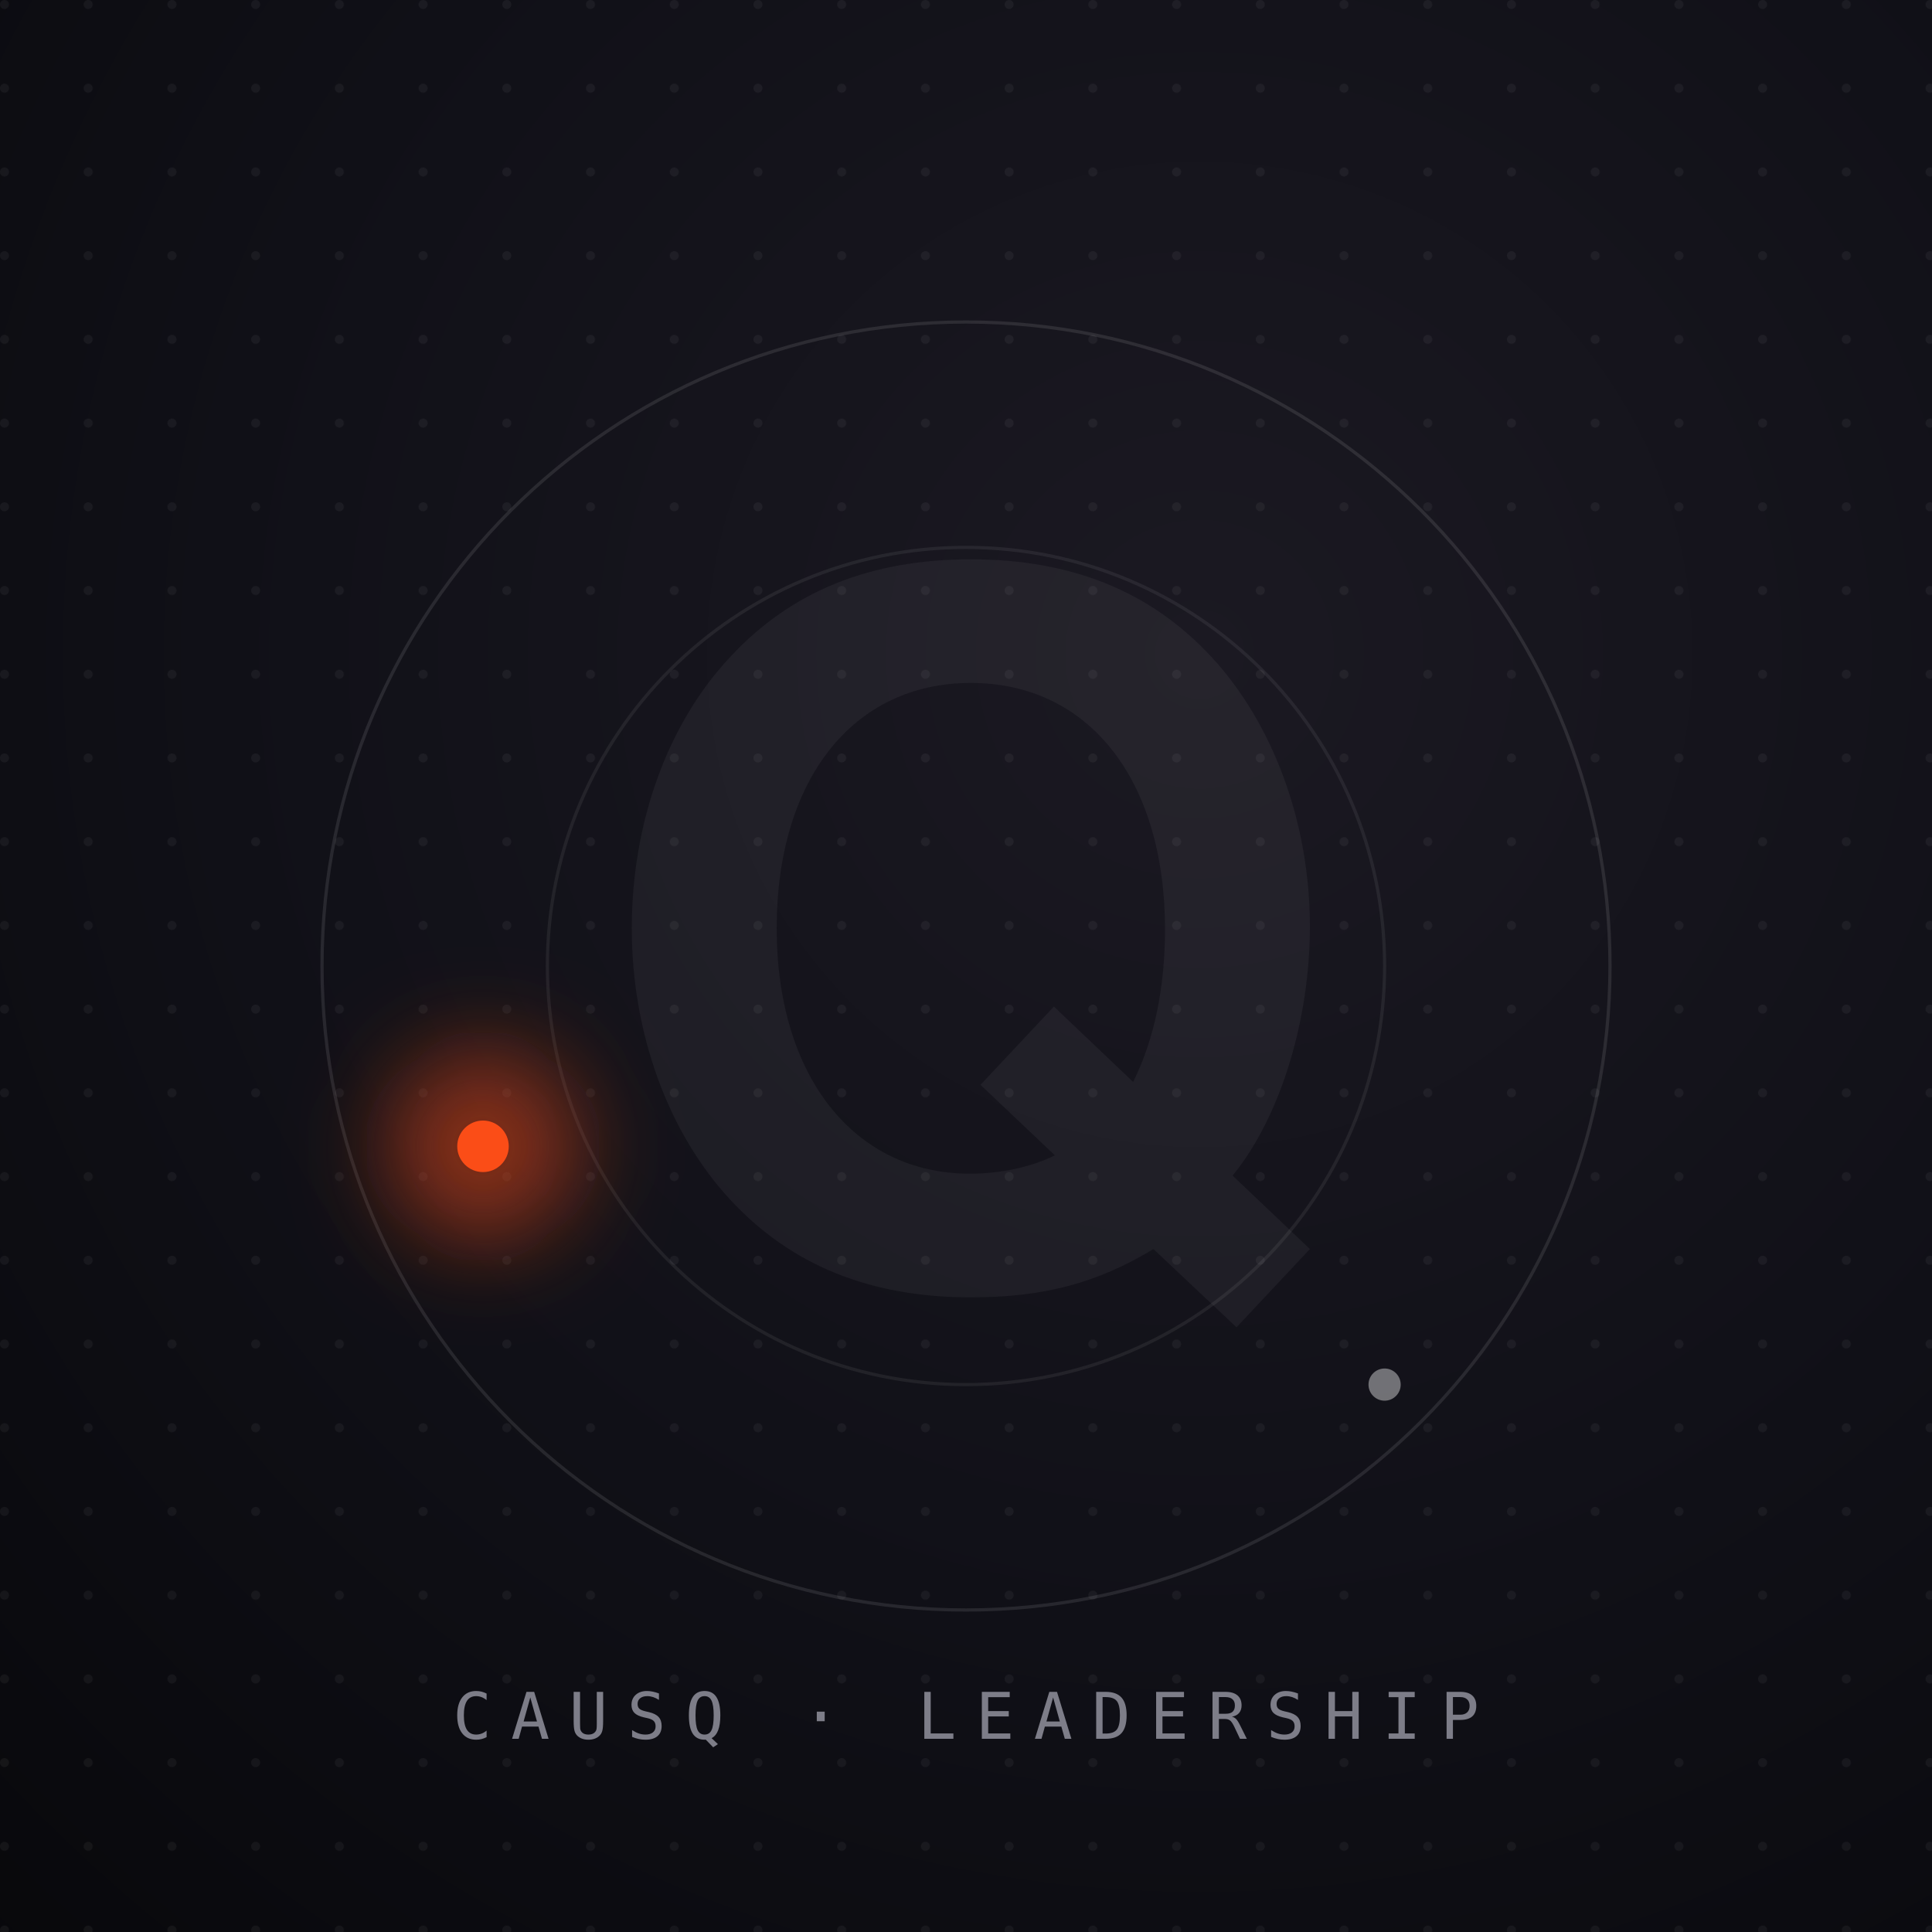
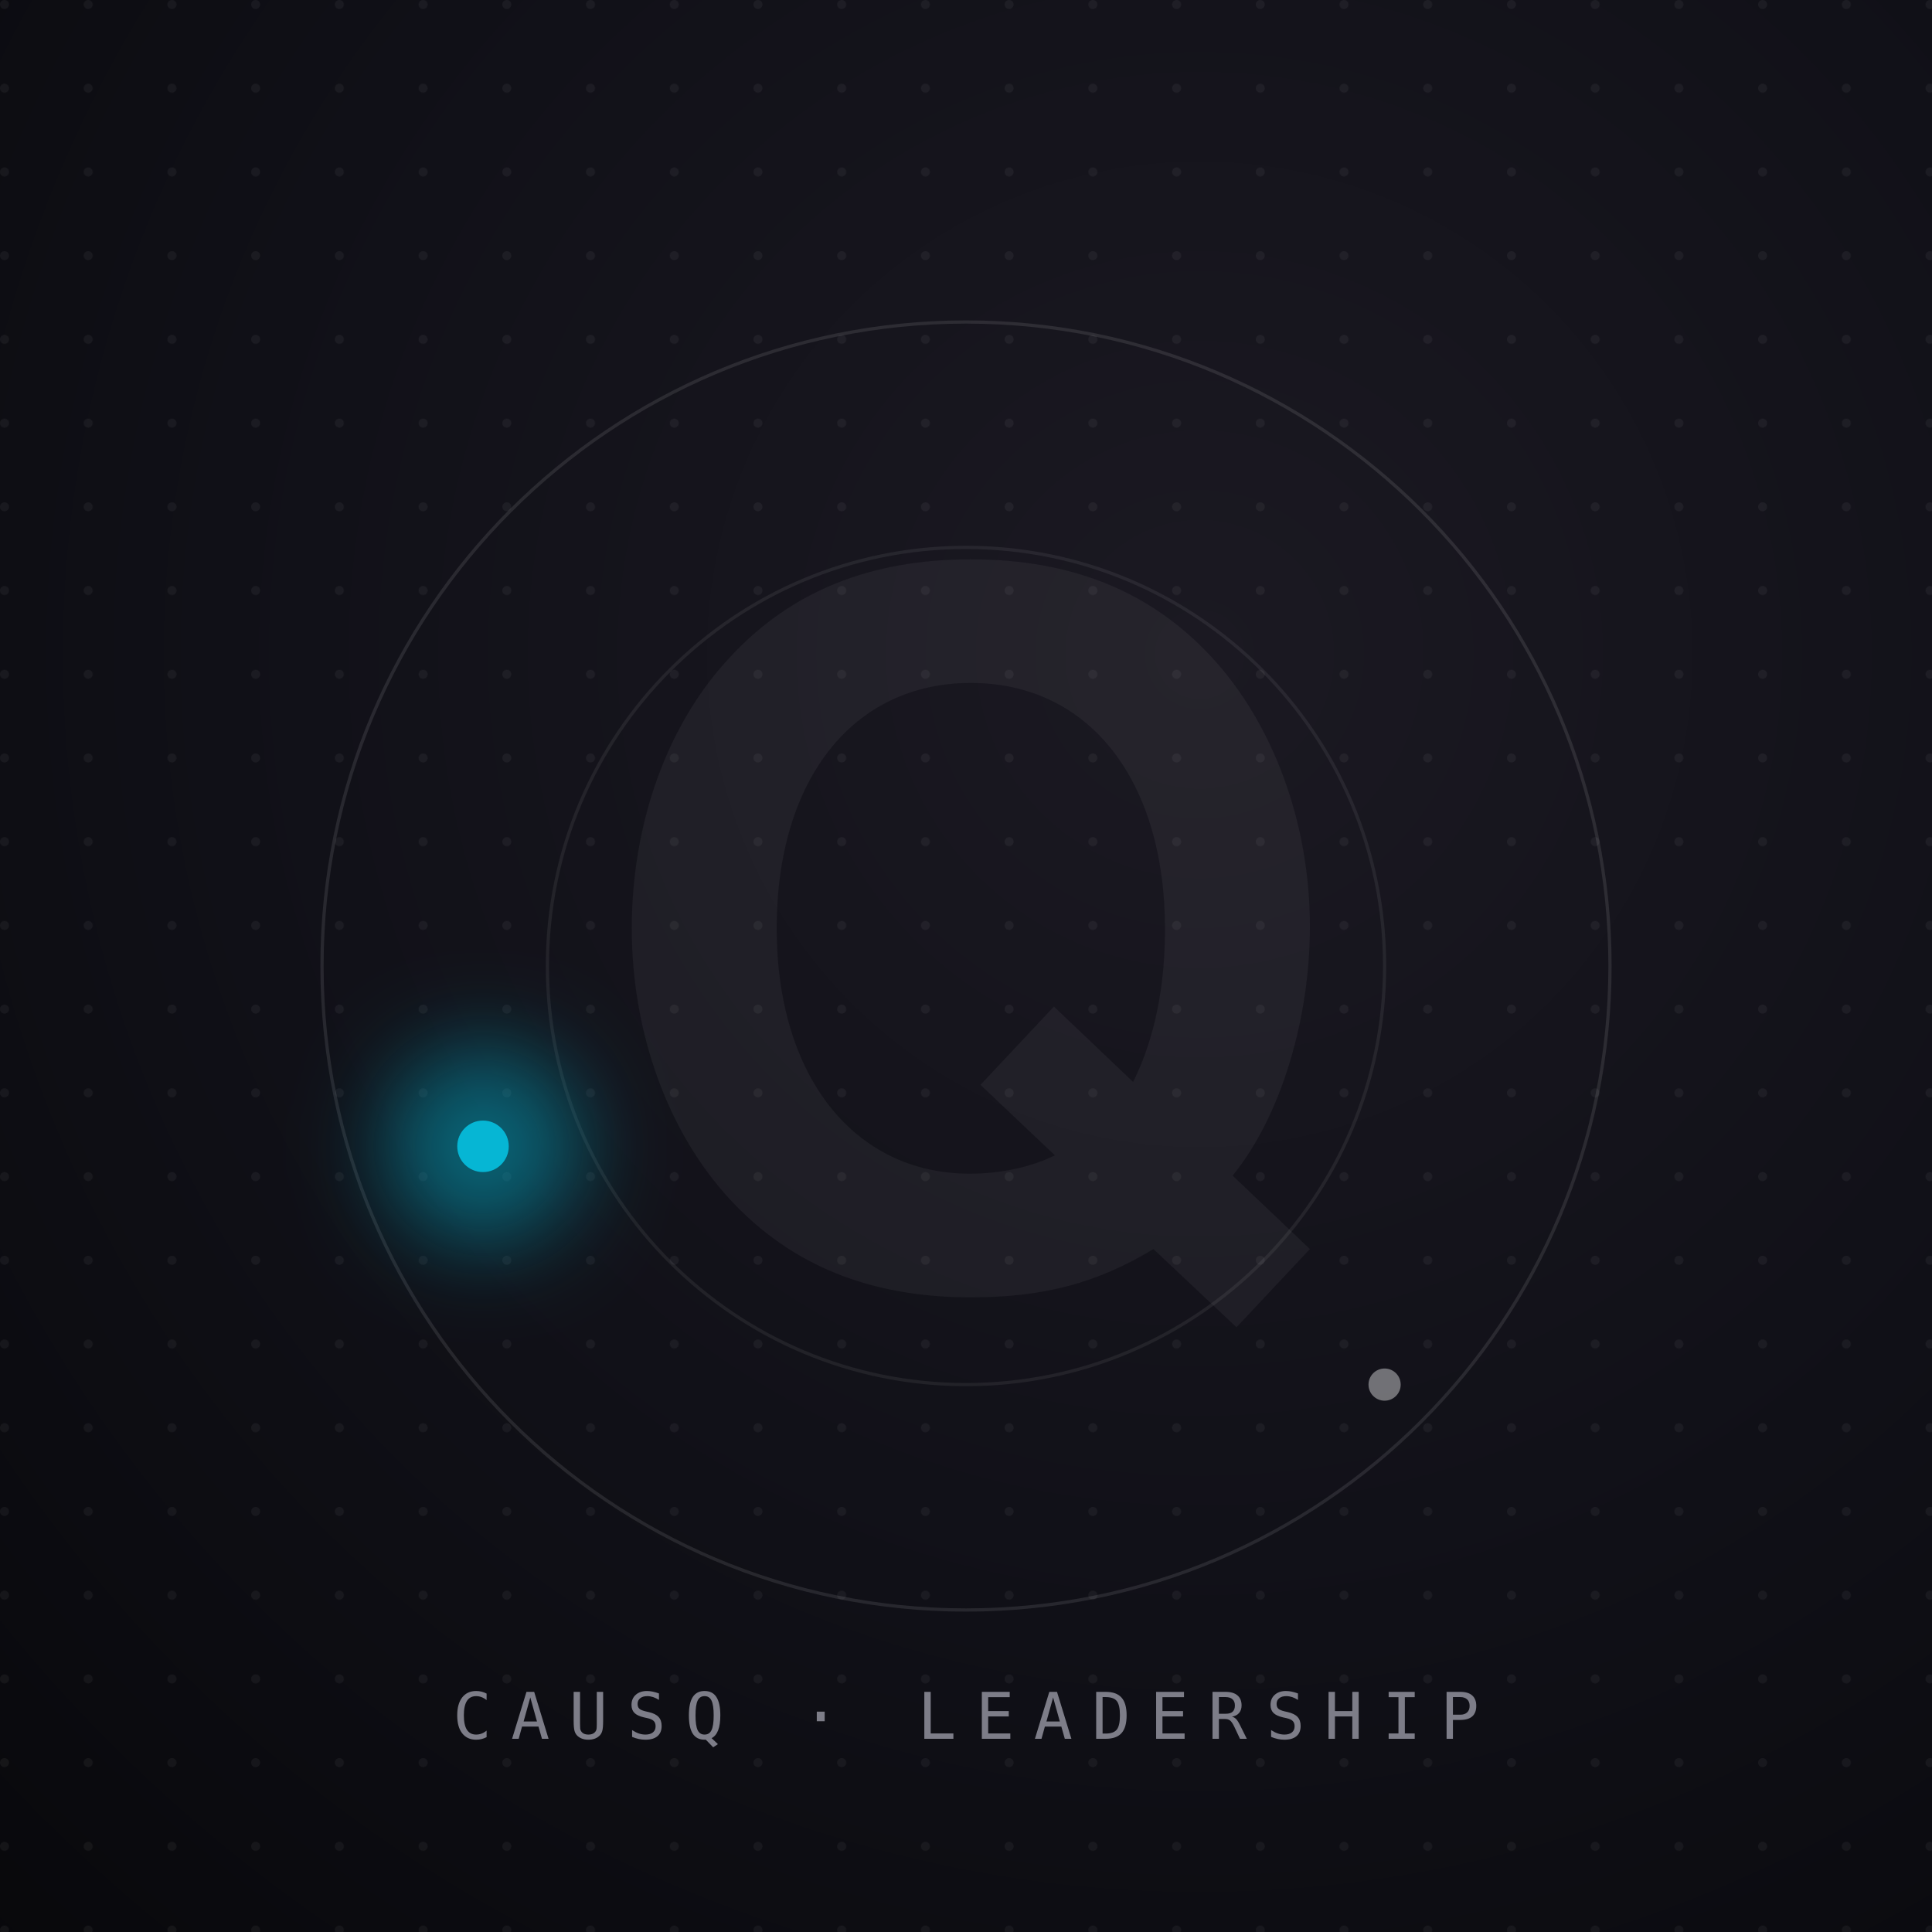
<svg xmlns="http://www.w3.org/2000/svg" viewBox="0 0 600 600" width="600" height="600" role="img" aria-label="CausQ leadership portrait placeholder">
  <defs>
    <radialGradient id="bg2" cx="62%" cy="34%" r="92%">
      <stop offset="0%" stop-color="#1b1922" />
      <stop offset="55%" stop-color="#101017" />
      <stop offset="100%" stop-color="#08080b" />
    </radialGradient>
    <filter id="g2" x="-60%" y="-60%" width="220%" height="220%">
      <feGaussianBlur stdDeviation="14" />
    </filter>
    <pattern id="dots2" width="26" height="26" patternUnits="userSpaceOnUse">
      <circle cx="1.4" cy="1.4" r="1.4" fill="#ffffff" fill-opacity="0.05" />
    </pattern>
  </defs>
  <rect width="600" height="600" fill="url(#bg2)" />
  <rect width="600" height="600" fill="url(#dots2)" />
  <g fill="none" stroke="#ffffff" stroke-opacity="0.10">
    <ellipse cx="300" cy="300" rx="200" ry="200" />
    <ellipse cx="300" cy="300" rx="130" ry="130" stroke-opacity="0.07" />
  </g>
  <text x="300" y="396" text-anchor="middle" font-family="'Albert Sans',Helvetica,Arial,sans-serif" font-weight="800" font-size="300" fill="#ffffff" fill-opacity="0.05">Q</text>
-   <circle cx="150" cy="356" r="30" fill="#fb4d17" filter="url(#g2)" opacity="0.5" />
-   <circle cx="150" cy="356" r="8" fill="#fb4d17" />
+   <circle cx="150" cy="356" r="30" fill="#06B6D4" filter="url(#g2)" opacity="0.5" />
+   <circle cx="150" cy="356" r="8" fill="#06B6D4" />
  <circle cx="430" cy="430" r="5" fill="#ffffff" fill-opacity="0.4" />
  <text x="300" y="540" text-anchor="middle" font-family="'IBM Plex Mono',monospace" font-size="20" letter-spacing="6" fill="#7d7d88">CAUSQ · LEADERSHIP</text>
</svg>
